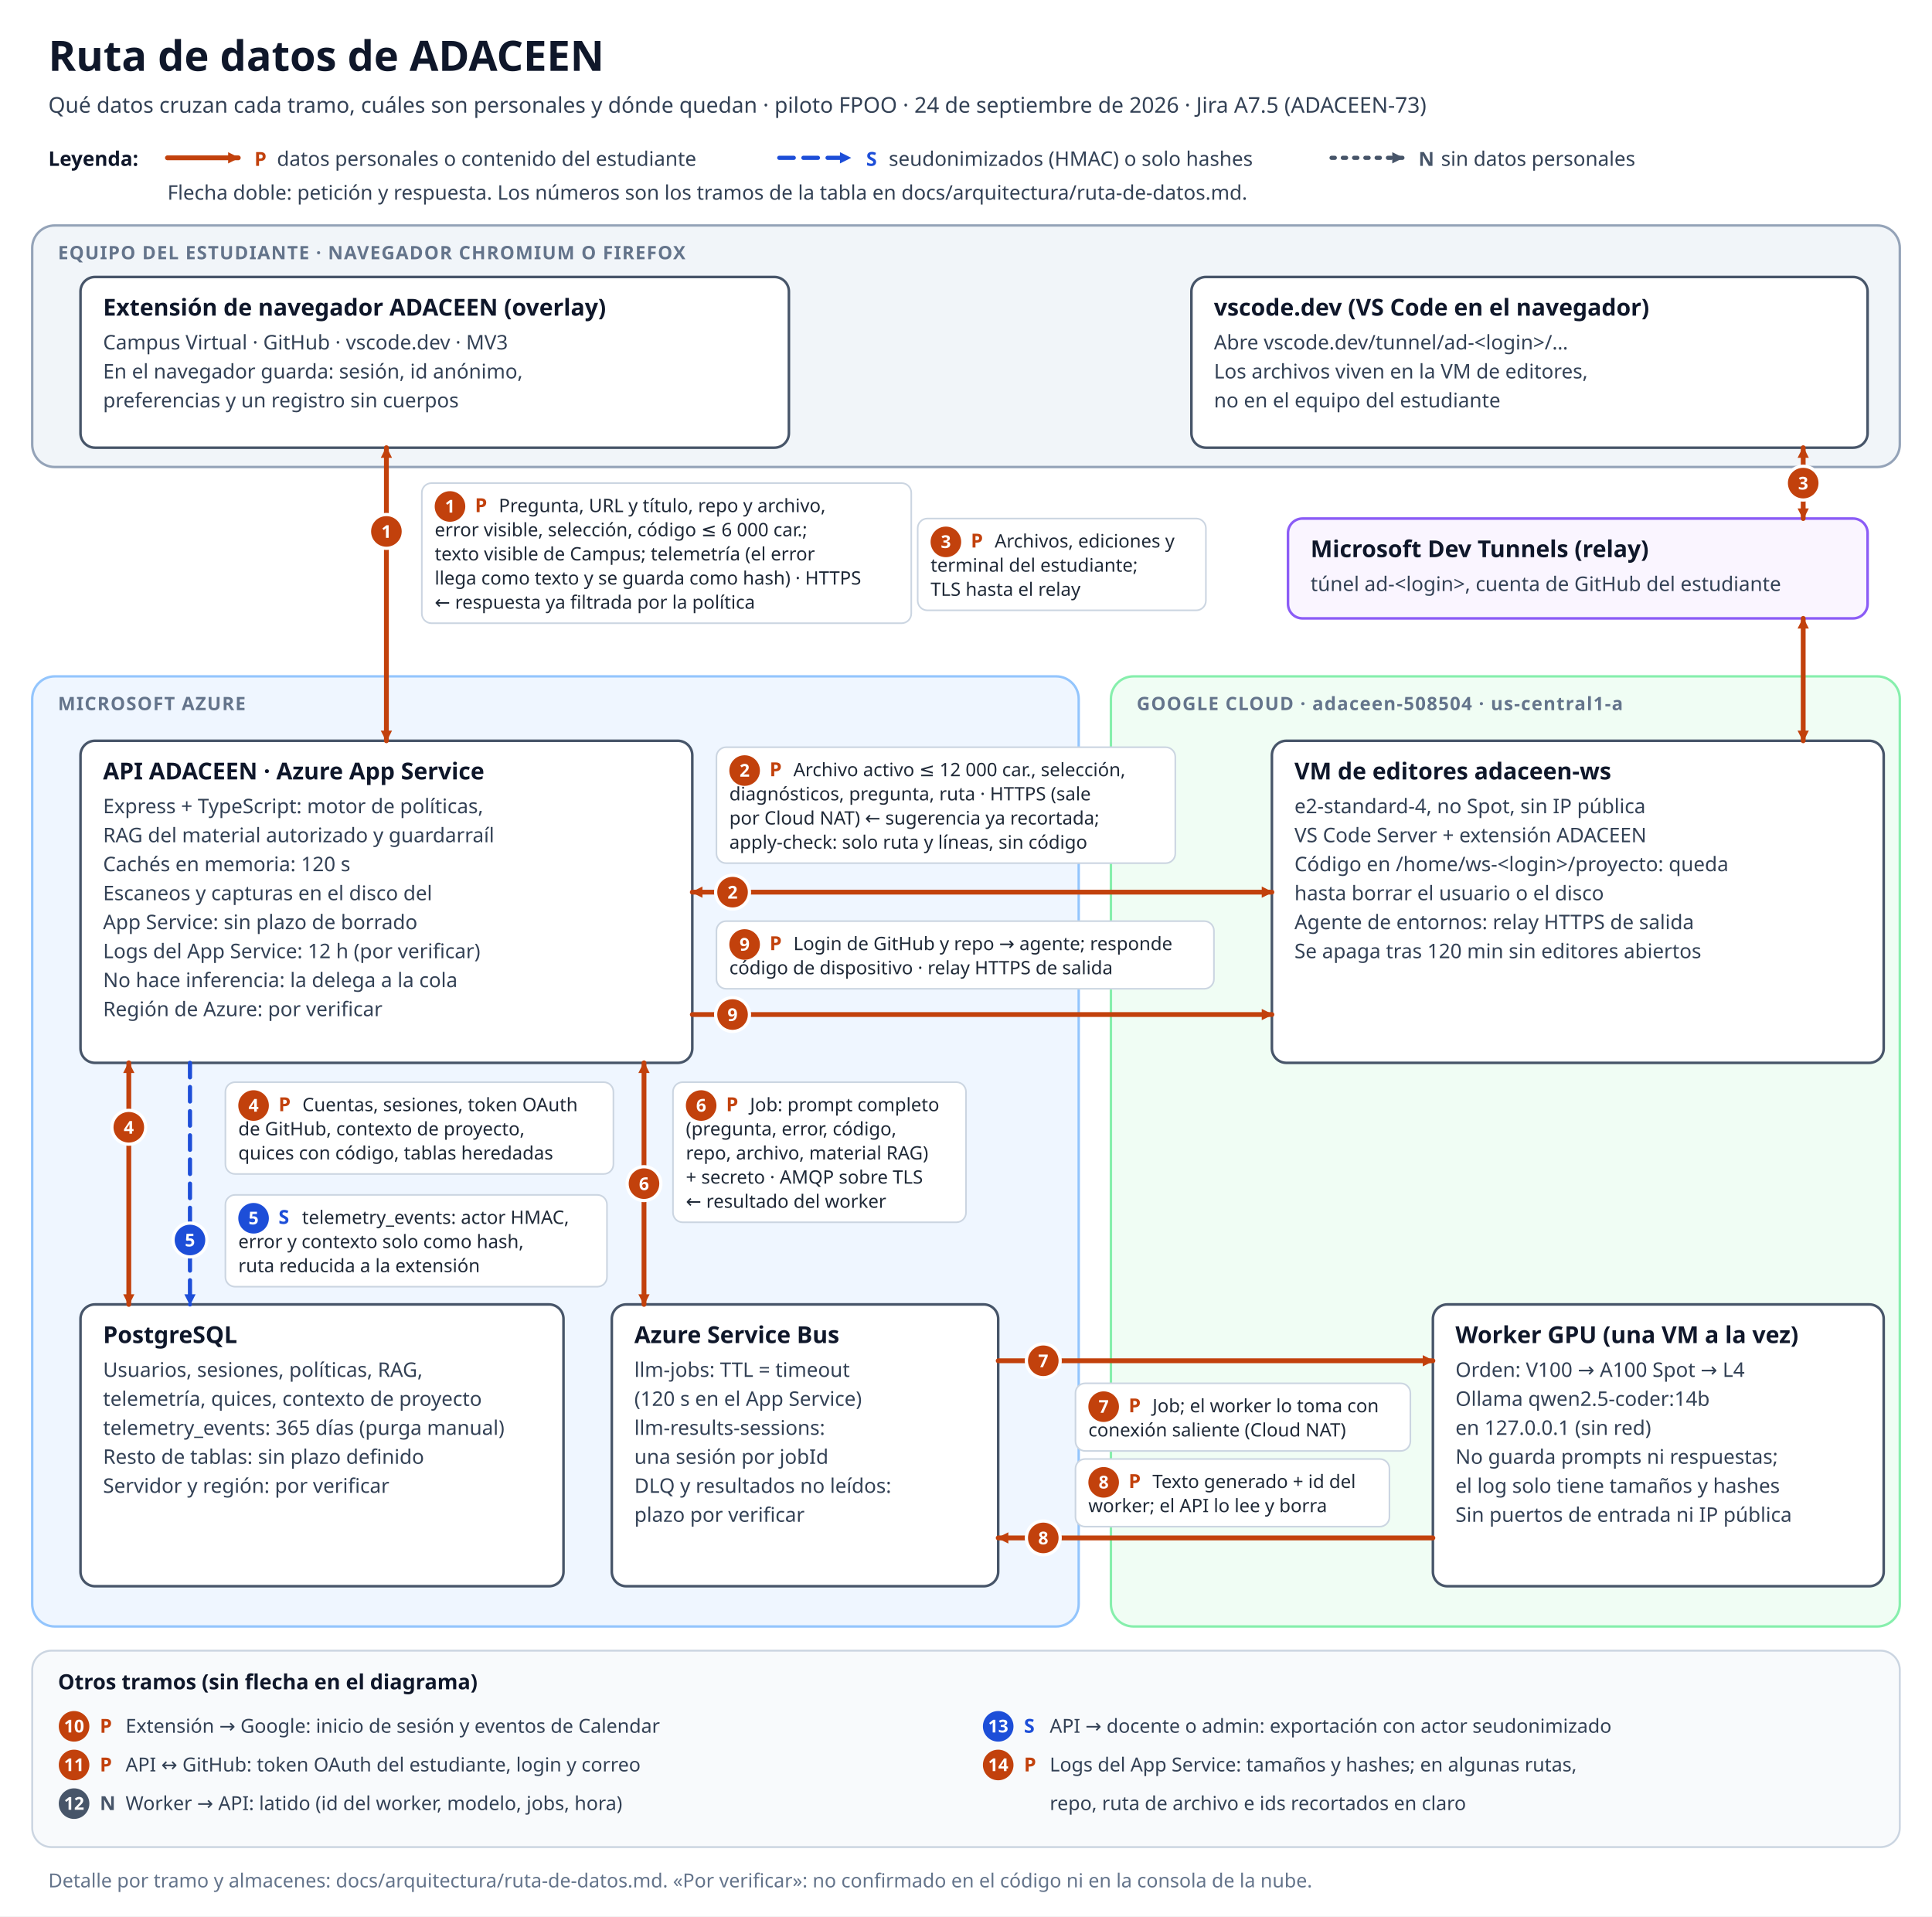
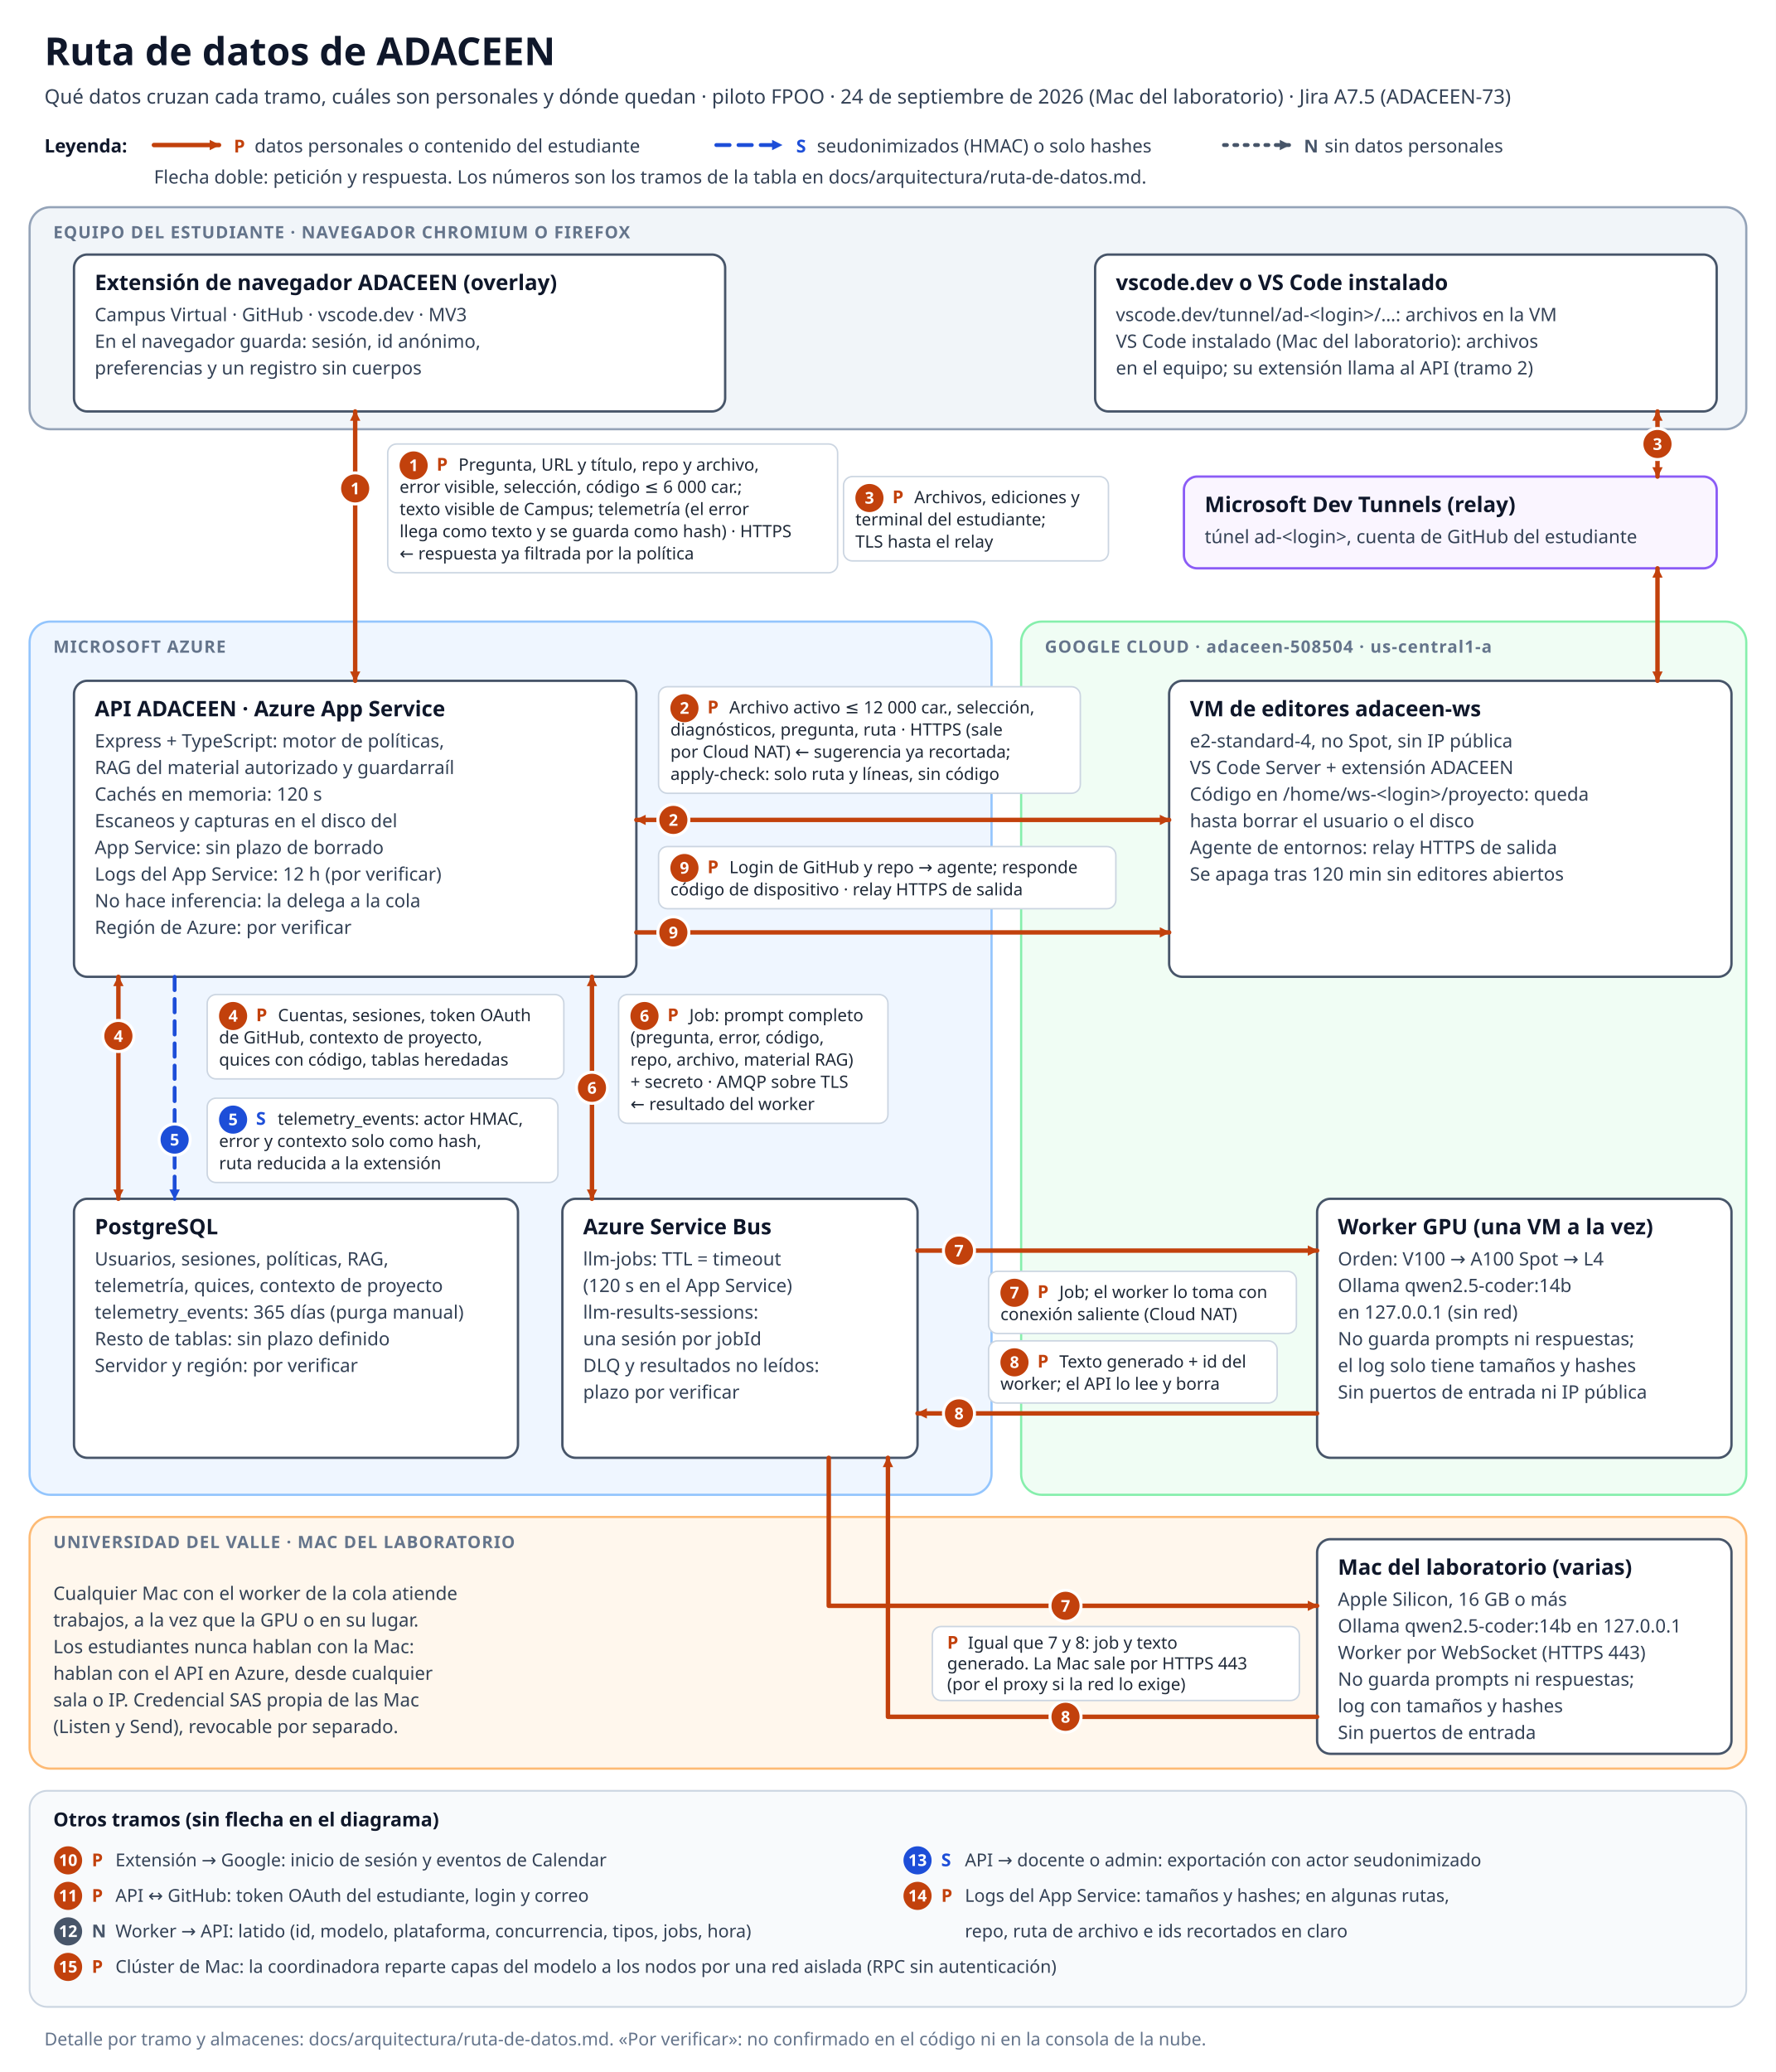
- <svg xmlns="http://www.w3.org/2000/svg" width="1200" height="1190" viewBox="0 0 1200 1190" role="img" aria-labelledby="titulo descripcion" font-family="sans-serif">
+ <svg xmlns="http://www.w3.org/2000/svg" width="1200" height="1400" viewBox="0 0 1200 1400" role="img" aria-labelledby="titulo descripcion" font-family="sans-serif">
  <defs>
    <style>.title{font-size:26px;font-weight:700;fill:#0f172a}.sub{font-size:13.5px;fill:#334155}.zone{font-size:11.5px;font-weight:700;fill:#64748b;letter-spacing:.6px}.btitle{font-size:14.5px;font-weight:700;fill:#0f172a}.body{font-size:12.5px;fill:#334155}.chip{font-size:11.5px;fill:#1f2937}.tag{font-size:12px;font-weight:700}.bnum{font-size:11px;font-weight:700;fill:#ffffff}.leg{font-size:12.5px;fill:#334155}.legb{font-size:12.5px;font-weight:700;fill:#0f172a}.foot{font-size:12px;fill:#64748b}.ptitle{font-size:13px;font-weight:700;fill:#0f172a}.ptext{font-size:12px;fill:#334155}</style>
    <marker id="eP" viewBox="0 0 10 10" refX="9" refY="5" markerWidth="7" markerHeight="7" markerUnits="userSpaceOnUse" orient="auto">
      <path d="M0,0 L10,5 L0,10 z" fill="#c2410c" />
    </marker>
    <marker id="sP" viewBox="0 0 10 10" refX="1" refY="5" markerWidth="7" markerHeight="7" markerUnits="userSpaceOnUse" orient="auto">
      <path d="M10,0 L0,5 L10,10 z" fill="#c2410c" />
    </marker>
    <marker id="eS" viewBox="0 0 10 10" refX="9" refY="5" markerWidth="7" markerHeight="7" markerUnits="userSpaceOnUse" orient="auto">
      <path d="M0,0 L10,5 L0,10 z" fill="#1d4ed8" />
    </marker>
    <marker id="sS" viewBox="0 0 10 10" refX="1" refY="5" markerWidth="7" markerHeight="7" markerUnits="userSpaceOnUse" orient="auto">
      <path d="M10,0 L0,5 L10,10 z" fill="#1d4ed8" />
    </marker>
    <marker id="eN" viewBox="0 0 10 10" refX="9" refY="5" markerWidth="7" markerHeight="7" markerUnits="userSpaceOnUse" orient="auto">
      <path d="M0,0 L10,5 L0,10 z" fill="#475569" />
    </marker>
    <marker id="sN" viewBox="0 0 10 10" refX="1" refY="5" markerWidth="7" markerHeight="7" markerUnits="userSpaceOnUse" orient="auto">
      <path d="M10,0 L0,5 L10,10 z" fill="#475569" />
    </marker>
  </defs>
-   <rect x="0" y="0" width="1200" height="1190" fill="#ffffff" />
+   <rect x="0" y="0" width="1200" height="1400" fill="#ffffff" />
  <text x="30" y="44" class="title">Ruta de datos de ADACEEN</text>
-   <text x="30" y="70" class="sub">Qué datos cruzan cada tramo, cuáles son personales y dónde quedan · piloto FPOO · 24 de septiembre de 2026 · Jira A7.5 (ADACEEN-73)</text>
+   <text x="30" y="70" class="sub">Qué datos cruzan cada tramo, cuáles son personales y dónde quedan · piloto FPOO · 24 de septiembre de 2026 (Mac del laboratorio) · Jira A7.5 (ADACEEN-73)</text>
  <text x="30" y="103" class="legb">Leyenda:</text>
  <line x1="104" y1="98" x2="148" y2="98" stroke="#c2410c" stroke-width="3.0" stroke-linecap="round" marker-end="url(#eP)" />
  <text x="158" y="103" class="tag" fill="#c2410c">P</text>
  <text x="172" y="103" class="leg">datos personales o contenido del estudiante</text>
  <line x1="484.016" y1="98" x2="528.016" y2="98" stroke="#1d4ed8" stroke-width="2.6" stroke-dasharray="9 6" stroke-linecap="round" marker-end="url(#eS)" />
  <text x="538.016" y="103" class="tag" fill="#1d4ed8">S</text>
  <text x="552.016" y="103" class="leg">seudonimizados (HMAC) o solo hashes</text>
  <line x1="827.062" y1="98" x2="871.062" y2="98" stroke="#475569" stroke-width="2.6" stroke-dasharray="2 5" stroke-linecap="round" marker-end="url(#eN)" />
  <text x="881.062" y="103" class="tag" fill="#475569">N</text>
  <text x="895.062" y="103" class="leg">sin datos personales</text>
  <text x="104" y="124" class="leg">Flecha doble: petición y respuesta. Los números son los tramos de la tabla en docs/arquitectura/ruta-de-datos.md.</text>
  <rect x="20" y="140" width="1160" height="150" rx="14" fill="#f1f5f9" stroke="#94a3b8" stroke-width="1.5" />
  <text x="36" y="161" class="zone">EQUIPO DEL ESTUDIANTE · NAVEGADOR CHROMIUM O FIREFOX</text>
  <rect x="20" y="420" width="650" height="590" rx="14" fill="#eff6ff" stroke="#93c5fd" stroke-width="1.5" />
  <text x="36" y="441" class="zone">MICROSOFT AZURE</text>
  <rect x="690" y="420" width="490" height="590" rx="14" fill="#f0fdf4" stroke="#86efac" stroke-width="1.5" />
  <text x="706" y="441" class="zone">GOOGLE CLOUD · adaceen-508504 · us-central1-a</text>
  <rect x="50" y="172" width="440" height="106" rx="9" fill="#ffffff" stroke="#475569" stroke-width="1.6" />
  <text x="64" y="196" class="btitle">Extensión de navegador ADACEEN (overlay)</text>
  <text x="64" y="217" class="body">Campus Virtual · GitHub · vscode.dev · MV3</text>
  <text x="64" y="235" class="body">En el navegador guarda: sesión, id anónimo,</text>
  <text x="64" y="253" class="body">preferencias y un registro sin cuerpos</text>
  <rect x="740" y="172" width="420" height="106" rx="9" fill="#ffffff" stroke="#475569" stroke-width="1.6" />
-   <text x="754" y="196" class="btitle">vscode.dev (VS Code en el navegador)</text>
-   <text x="754" y="217" class="body">Abre vscode.dev/tunnel/ad-&lt;login&gt;/…</text>
-   <text x="754" y="235" class="body">Los archivos viven en la VM de editores,</text>
-   <text x="754" y="253" class="body">no en el equipo del estudiante</text>
+   <text x="754" y="196" class="btitle">vscode.dev o VS Code instalado</text>
+   <text x="754" y="217" class="body">vscode.dev/tunnel/ad-&lt;login&gt;/…: archivos en la VM</text>
+   <text x="754" y="235" class="body">VS Code instalado (Mac del laboratorio): archivos</text>
+   <text x="754" y="253" class="body">en el equipo; su extensión llama al API (tramo 2)</text>
  <rect x="800" y="322" width="360" height="62" rx="9" fill="#faf5ff" stroke="#8b5cf6" stroke-width="1.6" />
  <text x="814" y="346" class="btitle">Microsoft Dev Tunnels (relay)</text>
  <text x="814" y="367" class="body">túnel ad-&lt;login&gt;, cuenta de GitHub del estudiante</text>
  <rect x="50" y="460" width="380" height="200" rx="9" fill="#ffffff" stroke="#475569" stroke-width="1.6" />
  <text x="64" y="484" class="btitle">API ADACEEN · Azure App Service</text>
  <text x="64" y="505" class="body">Express + TypeScript: motor de políticas,</text>
  <text x="64" y="523" class="body">RAG del material autorizado y guardarraíl</text>
  <text x="64" y="541" class="body">Cachés en memoria: 120 s</text>
  <text x="64" y="559" class="body">Escaneos y capturas en el disco del</text>
  <text x="64" y="577" class="body">App Service: sin plazo de borrado</text>
  <text x="64" y="595" class="body">Logs del App Service: 12 h (por verificar)</text>
  <text x="64" y="613" class="body">No hace inferencia: la delega a la cola</text>
  <text x="64" y="631" class="body">Región de Azure: por verificar</text>
  <rect x="790" y="460" width="380" height="200" rx="9" fill="#ffffff" stroke="#475569" stroke-width="1.6" />
  <text x="804" y="484" class="btitle">VM de editores adaceen-ws</text>
  <text x="804" y="505" class="body">e2-standard-4, no Spot, sin IP pública</text>
  <text x="804" y="523" class="body">VS Code Server + extensión ADACEEN</text>
  <text x="804" y="541" class="body">Código en /home/ws-&lt;login&gt;/proyecto: queda</text>
  <text x="804" y="559" class="body">hasta borrar el usuario o el disco</text>
  <text x="804" y="577" class="body">Agente de entornos: relay HTTPS de salida</text>
  <text x="804" y="595" class="body">Se apaga tras 120 min sin editores abiertos</text>
  <rect x="50" y="810" width="300" height="175" rx="9" fill="#ffffff" stroke="#475569" stroke-width="1.6" />
  <text x="64" y="834" class="btitle">PostgreSQL</text>
  <text x="64" y="855" class="body">Usuarios, sesiones, políticas, RAG,</text>
  <text x="64" y="873" class="body">telemetría, quices, contexto de proyecto</text>
  <text x="64" y="891" class="body">telemetry_events: 365 días (purga manual)</text>
  <text x="64" y="909" class="body">Resto de tablas: sin plazo definido</text>
  <text x="64" y="927" class="body">Servidor y región: por verificar</text>
  <rect x="380" y="810" width="240" height="175" rx="9" fill="#ffffff" stroke="#475569" stroke-width="1.6" />
  <text x="394" y="834" class="btitle">Azure Service Bus</text>
  <text x="394" y="855" class="body">llm-jobs: TTL = timeout</text>
  <text x="394" y="873" class="body">(120 s en el App Service)</text>
  <text x="394" y="891" class="body">llm-results-sessions:</text>
  <text x="394" y="909" class="body">una sesión por jobId</text>
  <text x="394" y="927" class="body">DLQ y resultados no leídos:</text>
  <text x="394" y="945" class="body">plazo por verificar</text>
  <rect x="890" y="810" width="280" height="175" rx="9" fill="#ffffff" stroke="#475569" stroke-width="1.6" />
  <text x="904" y="834" class="btitle">Worker GPU (una VM a la vez)</text>
  <text x="904" y="855" class="body">Orden: V100 → A100 Spot → L4</text>
  <text x="904" y="873" class="body">Ollama qwen2.5-coder:14b</text>
  <text x="904" y="891" class="body">en 127.0.0.1 (sin red)</text>
  <text x="904" y="909" class="body">No guarda prompts ni respuestas;</text>
  <text x="904" y="927" class="body">el log solo tiene tamaños y hashes</text>
  <text x="904" y="945" class="body">Sin puertos de entrada ni IP pública</text>
  <polyline points="240,278 240,460" fill="none" stroke="#c2410c" stroke-width="3.0" stroke-linecap="round" stroke-linejoin="round" marker-start="url(#sP)" marker-end="url(#eP)" />
  <polyline points="1120,278 1120,322" fill="none" stroke="#c2410c" stroke-width="3.0" stroke-linecap="round" stroke-linejoin="round" marker-start="url(#sP)" marker-end="url(#eP)" />
  <polyline points="1120,384 1120,460" fill="none" stroke="#c2410c" stroke-width="3.0" stroke-linecap="round" stroke-linejoin="round" marker-start="url(#sP)" marker-end="url(#eP)" />
  <polyline points="790,554 430,554" fill="none" stroke="#c2410c" stroke-width="3.0" stroke-linecap="round" stroke-linejoin="round" marker-start="url(#sP)" marker-end="url(#eP)" />
  <polyline points="430,630 790,630" fill="none" stroke="#c2410c" stroke-width="3.0" stroke-linecap="round" stroke-linejoin="round" marker-end="url(#eP)" />
  <polyline points="80,660 80,810" fill="none" stroke="#c2410c" stroke-width="3.0" stroke-linecap="round" stroke-linejoin="round" marker-start="url(#sP)" marker-end="url(#eP)" />
  <polyline points="118,660 118,810" fill="none" stroke="#1d4ed8" stroke-width="2.6" stroke-dasharray="9 6" stroke-linecap="round" stroke-linejoin="round" marker-end="url(#eS)" />
  <polyline points="400,660 400,810" fill="none" stroke="#c2410c" stroke-width="3.0" stroke-linecap="round" stroke-linejoin="round" marker-start="url(#sP)" marker-end="url(#eP)" />
  <polyline points="620,845 890,845" fill="none" stroke="#c2410c" stroke-width="3.0" stroke-linecap="round" stroke-linejoin="round" marker-end="url(#eP)" />
  <polyline points="890,955 620,955" fill="none" stroke="#c2410c" stroke-width="3.0" stroke-linecap="round" stroke-linejoin="round" marker-end="url(#eP)" />
  <circle cx="240" cy="330" r="10.5" fill="#c2410c" stroke="#ffffff" stroke-width="2" />
  <text x="240" y="334" class="bnum" text-anchor="middle">1</text>
  <circle cx="1120" cy="300" r="10.5" fill="#c2410c" stroke="#ffffff" stroke-width="2" />
  <text x="1120" y="304" class="bnum" text-anchor="middle">3</text>
  <circle cx="455" cy="554" r="10.5" fill="#c2410c" stroke="#ffffff" stroke-width="2" />
  <text x="455" y="558" class="bnum" text-anchor="middle">2</text>
  <circle cx="455" cy="630" r="10.5" fill="#c2410c" stroke="#ffffff" stroke-width="2" />
  <text x="455" y="634" class="bnum" text-anchor="middle">9</text>
  <circle cx="80" cy="700" r="10.5" fill="#c2410c" stroke="#ffffff" stroke-width="2" />
  <text x="80" y="704" class="bnum" text-anchor="middle">4</text>
  <circle cx="118" cy="770" r="10.5" fill="#1d4ed8" stroke="#ffffff" stroke-width="2" />
  <text x="118" y="774" class="bnum" text-anchor="middle">5</text>
  <circle cx="400" cy="735" r="10.5" fill="#c2410c" stroke="#ffffff" stroke-width="2" />
  <text x="400" y="739" class="bnum" text-anchor="middle">6</text>
  <circle cx="648" cy="845" r="10.5" fill="#c2410c" stroke="#ffffff" stroke-width="2" />
  <text x="648" y="849" class="bnum" text-anchor="middle">7</text>
  <circle cx="648" cy="955" r="10.5" fill="#c2410c" stroke="#ffffff" stroke-width="2" />
  <text x="648" y="959" class="bnum" text-anchor="middle">8</text>
  <rect x="262" y="300" width="304" height="87" rx="6" fill="#ffffff" stroke="#cbd5e1" stroke-width="1" />
  <circle cx="279.5" cy="314.5" r="9.5" fill="#c2410c" />
  <text x="279.5" y="318.3" class="bnum" text-anchor="middle">1</text>
  <text x="295" y="318" class="tag" fill="#c2410c">P</text>
  <text x="309.8" y="318" class="chip">Pregunta, URL y título, repo y archivo,</text>
  <text x="270.0" y="333" class="chip">error visible, selección, código ≤ 6 000 car.;</text>
  <text x="270.0" y="348" class="chip">texto visible de Campus; telemetría (el error</text>
  <text x="270.0" y="363" class="chip">llega como texto y se guarda como hash) · HTTPS</text>
  <text x="270.0" y="378" class="chip">← respuesta ya filtrada por la política</text>
  <rect x="570" y="322" width="179" height="57" rx="6" fill="#ffffff" stroke="#cbd5e1" stroke-width="1" />
  <circle cx="587.5" cy="336.5" r="9.5" fill="#c2410c" />
  <text x="587.5" y="340.3" class="bnum" text-anchor="middle">3</text>
  <text x="603" y="340" class="tag" fill="#c2410c">P</text>
  <text x="617.8" y="340" class="chip">Archivos, ediciones y</text>
  <text x="578.0" y="355" class="chip">terminal del estudiante;</text>
  <text x="578.0" y="370" class="chip">TLS hasta el relay</text>
  <rect x="445" y="464" width="285" height="72" rx="6" fill="#ffffff" stroke="#cbd5e1" stroke-width="1" />
  <circle cx="462.5" cy="478.5" r="9.5" fill="#c2410c" />
  <text x="462.5" y="482.3" class="bnum" text-anchor="middle">2</text>
  <text x="478" y="482" class="tag" fill="#c2410c">P</text>
  <text x="492.8" y="482" class="chip">Archivo activo ≤ 12 000 car., selección,</text>
  <text x="453.0" y="497" class="chip">diagnósticos, pregunta, ruta · HTTPS (sale</text>
  <text x="453.0" y="512" class="chip">por Cloud NAT) ← sugerencia ya recortada;</text>
  <text x="453.0" y="527" class="chip">apply-check: solo ruta y líneas, sin código</text>
  <rect x="445" y="572" width="309" height="42" rx="6" fill="#ffffff" stroke="#cbd5e1" stroke-width="1" />
  <circle cx="462.5" cy="586.5" r="9.5" fill="#c2410c" />
  <text x="462.5" y="590.3" class="bnum" text-anchor="middle">9</text>
  <text x="478" y="590" class="tag" fill="#c2410c">P</text>
  <text x="492.8" y="590" class="chip">Login de GitHub y repo → agente; responde</text>
  <text x="453.0" y="605" class="chip">código de dispositivo · relay HTTPS de salida</text>
  <rect x="140" y="672" width="241" height="57" rx="6" fill="#ffffff" stroke="#cbd5e1" stroke-width="1" />
  <circle cx="157.5" cy="686.5" r="9.5" fill="#c2410c" />
  <text x="157.5" y="690.3" class="bnum" text-anchor="middle">4</text>
  <text x="173" y="690" class="tag" fill="#c2410c">P</text>
  <text x="187.8" y="690" class="chip">Cuentas, sesiones, token OAuth</text>
  <text x="148.0" y="705" class="chip">de GitHub, contexto de proyecto,</text>
  <text x="148.0" y="720" class="chip">quices con código, tablas heredadas</text>
  <rect x="140" y="742" width="237" height="57" rx="6" fill="#ffffff" stroke="#cbd5e1" stroke-width="1" />
  <circle cx="157.5" cy="756.5" r="9.5" fill="#1d4ed8" />
  <text x="157.5" y="760.3" class="bnum" text-anchor="middle">5</text>
  <text x="173" y="760" class="tag" fill="#1d4ed8">S</text>
  <text x="187.6" y="760" class="chip">telemetry_events: actor HMAC,</text>
  <text x="148.0" y="775" class="chip">error y contexto solo como hash,</text>
  <text x="148.0" y="790" class="chip">ruta reducida a la extensión</text>
  <rect x="418" y="672" width="182" height="87" rx="6" fill="#ffffff" stroke="#cbd5e1" stroke-width="1" />
  <circle cx="435.5" cy="686.5" r="9.5" fill="#c2410c" />
  <text x="435.5" y="690.3" class="bnum" text-anchor="middle">6</text>
  <text x="451" y="690" class="tag" fill="#c2410c">P</text>
  <text x="465.8" y="690" class="chip">Job: prompt completo</text>
  <text x="426.0" y="705" class="chip">(pregunta, error, código,</text>
  <text x="426.0" y="720" class="chip">repo, archivo, material RAG)</text>
  <text x="426.0" y="735" class="chip">+ secreto · AMQP sobre TLS</text>
  <text x="426.0" y="750" class="chip">← resultado del worker</text>
  <rect x="668" y="859" width="208" height="42" rx="6" fill="#ffffff" stroke="#cbd5e1" stroke-width="1" />
  <circle cx="685.5" cy="873.5" r="9.5" fill="#c2410c" />
  <text x="685.5" y="877.3" class="bnum" text-anchor="middle">7</text>
  <text x="701" y="877" class="tag" fill="#c2410c">P</text>
  <text x="715.8" y="877" class="chip">Job; el worker lo toma con</text>
  <text x="676.0" y="892" class="chip">conexión saliente (Cloud NAT)</text>
  <rect x="668" y="906" width="195" height="42" rx="6" fill="#ffffff" stroke="#cbd5e1" stroke-width="1" />
  <circle cx="685.5" cy="920.5" r="9.5" fill="#c2410c" />
  <text x="685.5" y="924.3" class="bnum" text-anchor="middle">8</text>
  <text x="701" y="924" class="tag" fill="#c2410c">P</text>
  <text x="715.8" y="924" class="chip">Texto generado + id del</text>
  <text x="676.0" y="939" class="chip">worker; el API lo lee y borra</text>
-   <rect x="20" y="1025" width="1160" height="122" rx="12" fill="#f8fafc" stroke="#cbd5e1" stroke-width="1.2" />
-   <text x="36" y="1049" class="ptitle">Otros tramos (sin flecha en el diagrama)</text>
-   <circle cx="46" cy="1072" r="9.5" fill="#c2410c" />
-   <text x="46" y="1075.8" class="bnum" text-anchor="middle">10</text>
-   <text x="62" y="1076" class="tag" fill="#c2410c">P</text>
-   <text x="78" y="1076" class="ptext">Extensión → Google: inicio de sesión y eventos de Calendar</text>
-   <circle cx="46" cy="1096" r="9.5" fill="#c2410c" />
-   <text x="46" y="1099.8" class="bnum" text-anchor="middle">11</text>
-   <text x="62" y="1100" class="tag" fill="#c2410c">P</text>
-   <text x="78" y="1100" class="ptext">API ↔ GitHub: token OAuth del estudiante, login y correo</text>
-   <circle cx="46" cy="1120" r="9.5" fill="#475569" />
-   <text x="46" y="1123.8" class="bnum" text-anchor="middle">12</text>
-   <text x="62" y="1124" class="tag" fill="#475569">N</text>
-   <text x="78" y="1124" class="ptext">Worker → API: latido (id del worker, modelo, jobs, hora)</text>
-   <circle cx="620" cy="1072" r="9.5" fill="#1d4ed8" />
-   <text x="620" y="1075.8" class="bnum" text-anchor="middle">13</text>
-   <text x="636" y="1076" class="tag" fill="#1d4ed8">S</text>
-   <text x="652" y="1076" class="ptext">API → docente o admin: exportación con actor seudonimizado</text>
-   <circle cx="620" cy="1096" r="9.5" fill="#c2410c" />
-   <text x="620" y="1099.8" class="bnum" text-anchor="middle">14</text>
-   <text x="636" y="1100" class="tag" fill="#c2410c">P</text>
-   <text x="652" y="1100" class="ptext">Logs del App Service: tamaños y hashes; en algunas rutas,</text>
-   <text x="652" y="1124" class="ptext">repo, ruta de archivo e ids recortados en claro</text>
-   <text x="30" y="1172" class="foot">Detalle por tramo y almacenes: docs/arquitectura/ruta-de-datos.md. «Por verificar»: no confirmado en el código ni en la consola de la nube.</text>
+   <rect x="20" y="1025" width="1160" height="170" rx="14" fill="#fff7ed" stroke="#fdba74" stroke-width="1.5" />
+   <text x="36" y="1046" class="zone">UNIVERSIDAD DEL VALLE · MAC DEL LABORATORIO</text>
+   <rect x="890" y="1040" width="280" height="145" rx="9" fill="#ffffff" stroke="#475569" stroke-width="1.6" />
+   <text x="904" y="1064" class="btitle">Mac del laboratorio (varias)</text>
+   <text x="904" y="1085" class="body">Apple Silicon, 16 GB o más</text>
+   <text x="904" y="1103" class="body">Ollama qwen2.5-coder:14b en 127.0.0.1</text>
+   <text x="904" y="1121" class="body">Worker por WebSocket (HTTPS 443)</text>
+   <text x="904" y="1139" class="body">No guarda prompts ni respuestas;</text>
+   <text x="904" y="1157" class="body">log con tamaños y hashes</text>
+   <text x="904" y="1175" class="body">Sin puertos de entrada</text>
+   <polyline points="560,985 560,1085 890,1085" fill="none" stroke="#c2410c" stroke-width="3.0" stroke-linecap="round" stroke-linejoin="round" marker-end="url(#eP)" />
+   <polyline points="890,1160 600,1160 600,985" fill="none" stroke="#c2410c" stroke-width="3.0" stroke-linecap="round" stroke-linejoin="round" marker-end="url(#eP)" />
+   <circle cx="720" cy="1085" r="10.5" fill="#c2410c" stroke="#ffffff" stroke-width="2" />
+   <text x="720" y="1089" class="bnum" text-anchor="middle">7</text>
+   <circle cx="720" cy="1160" r="10.5" fill="#c2410c" stroke="#ffffff" stroke-width="2" />
+   <text x="720" y="1164" class="bnum" text-anchor="middle">8</text>
+   <rect x="630" y="1099" width="248" height="50" rx="6" fill="#ffffff" stroke="#cbd5e1" stroke-width="1" />
+   <text x="640" y="1114" class="tag" fill="#c2410c">P</text>
+   <text x="654" y="1114" class="chip">Igual que 7 y 8: job y texto</text>
+   <text x="640" y="1128" class="chip">generado. La Mac sale por HTTPS 443</text>
+   <text x="640" y="1142" class="chip">(por el proxy si la red lo exige)</text>
+   <text x="36" y="1081" class="body">Cualquier Mac con el worker de la cola atiende</text>
+   <text x="36" y="1099" class="body">trabajos, a la vez que la GPU o en su lugar.</text>
+   <text x="36" y="1117" class="body">Los estudiantes nunca hablan con la Mac:</text>
+   <text x="36" y="1135" class="body">hablan con el API en Azure, desde cualquier</text>
+   <text x="36" y="1153" class="body">sala o IP. Credencial SAS propia de las Mac</text>
+   <text x="36" y="1171" class="body">(Listen y Send), revocable por separado.</text>
+   <rect x="20" y="1210" width="1160" height="146" rx="12" fill="#f8fafc" stroke="#cbd5e1" stroke-width="1.2" />
+   <text x="36" y="1234" class="ptitle">Otros tramos (sin flecha en el diagrama)</text>
+   <circle cx="46" cy="1257" r="9.5" fill="#c2410c" />
+   <text x="46" y="1260.8" class="bnum" text-anchor="middle">10</text>
+   <text x="62" y="1261" class="tag" fill="#c2410c">P</text>
+   <text x="78" y="1261" class="ptext">Extensión → Google: inicio de sesión y eventos de Calendar</text>
+   <circle cx="46" cy="1281" r="9.5" fill="#c2410c" />
+   <text x="46" y="1284.8" class="bnum" text-anchor="middle">11</text>
+   <text x="62" y="1285" class="tag" fill="#c2410c">P</text>
+   <text x="78" y="1285" class="ptext">API ↔ GitHub: token OAuth del estudiante, login y correo</text>
+   <circle cx="46" cy="1305" r="9.5" fill="#475569" />
+   <text x="46" y="1308.8" class="bnum" text-anchor="middle">12</text>
+   <text x="62" y="1309" class="tag" fill="#475569">N</text>
+   <text x="78" y="1309" class="ptext">Worker → API: latido (id, modelo, plataforma, concurrencia, tipos, jobs, hora)</text>
+   <circle cx="46" cy="1329" r="9.5" fill="#c2410c" />
+   <text x="46" y="1332.8" class="bnum" text-anchor="middle">15</text>
+   <text x="62" y="1333" class="tag" fill="#c2410c">P</text>
+   <text x="78" y="1333" class="ptext">Clúster de Mac: la coordinadora reparte capas del modelo a los nodos por una red aislada (RPC sin autenticación)</text>
+   <circle cx="620" cy="1257" r="9.5" fill="#1d4ed8" />
+   <text x="620" y="1260.8" class="bnum" text-anchor="middle">13</text>
+   <text x="636" y="1261" class="tag" fill="#1d4ed8">S</text>
+   <text x="652" y="1261" class="ptext">API → docente o admin: exportación con actor seudonimizado</text>
+   <circle cx="620" cy="1281" r="9.5" fill="#c2410c" />
+   <text x="620" y="1284.8" class="bnum" text-anchor="middle">14</text>
+   <text x="636" y="1285" class="tag" fill="#c2410c">P</text>
+   <text x="652" y="1285" class="ptext">Logs del App Service: tamaños y hashes; en algunas rutas,</text>
+   <text x="652" y="1309" class="ptext">repo, ruta de archivo e ids recortados en claro</text>
+   <text x="30" y="1382" class="foot">Detalle por tramo y almacenes: docs/arquitectura/ruta-de-datos.md. «Por verificar»: no confirmado en el código ni en la consola de la nube.</text>
</svg>
